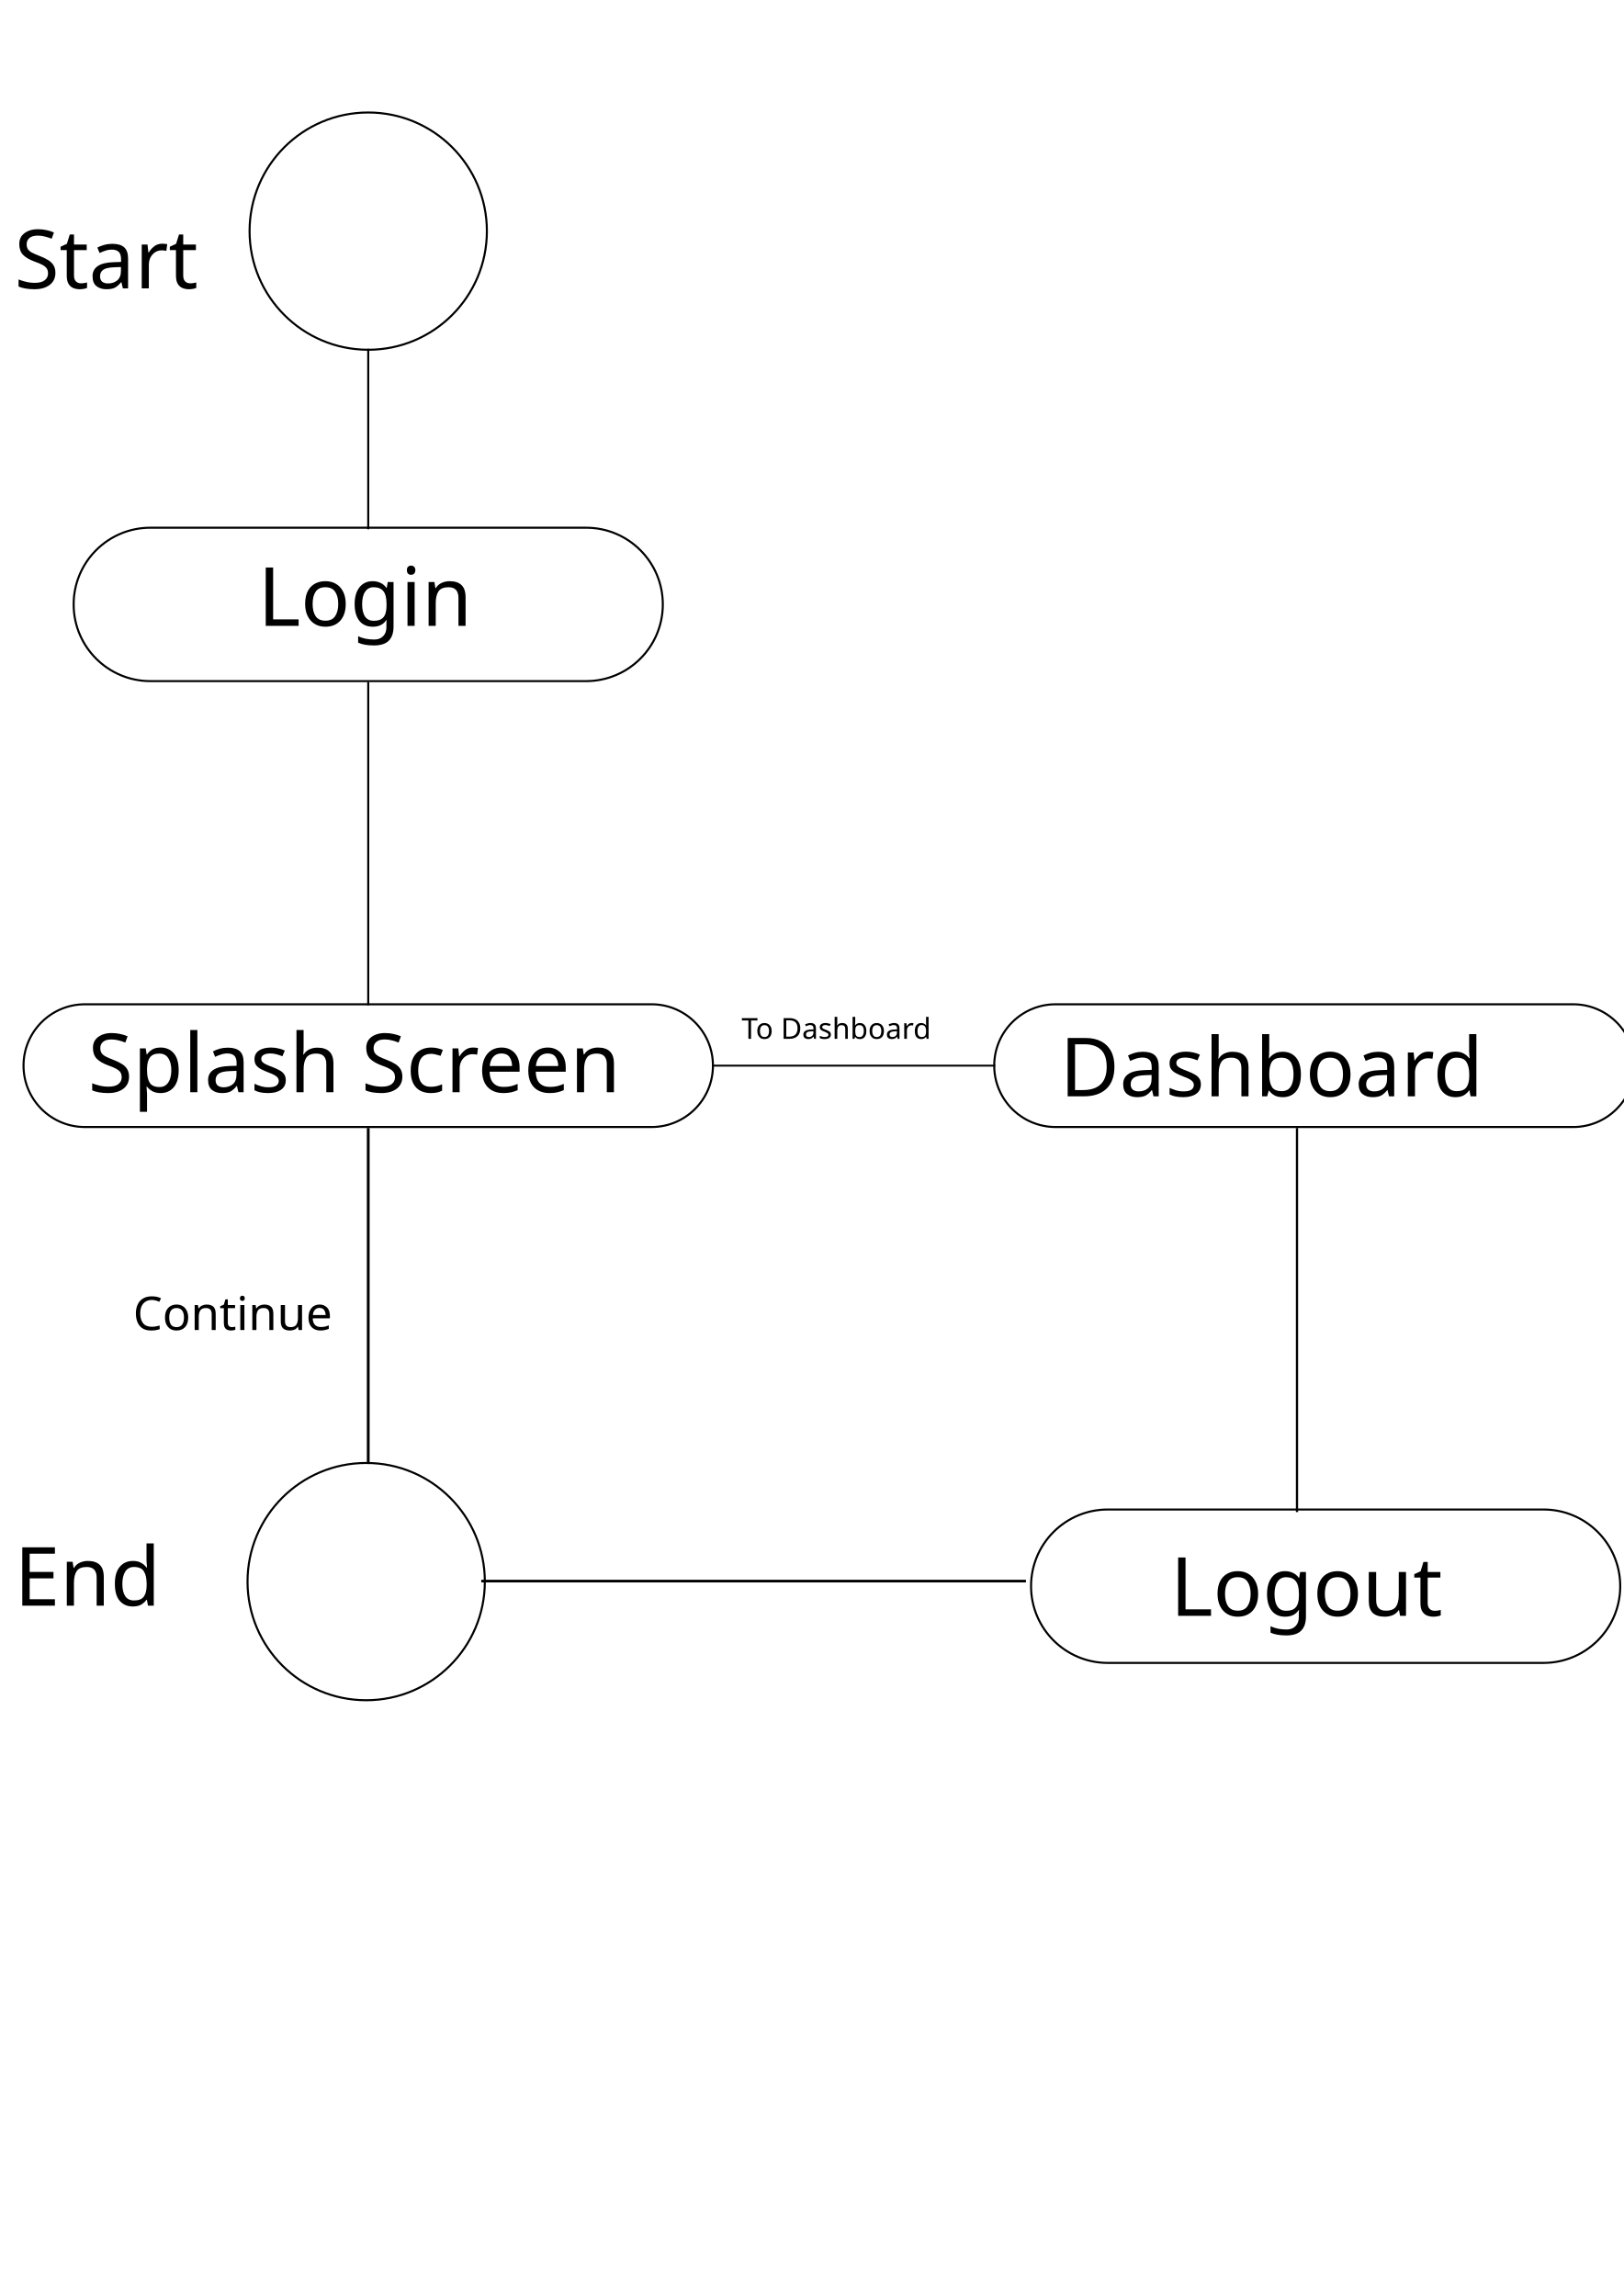
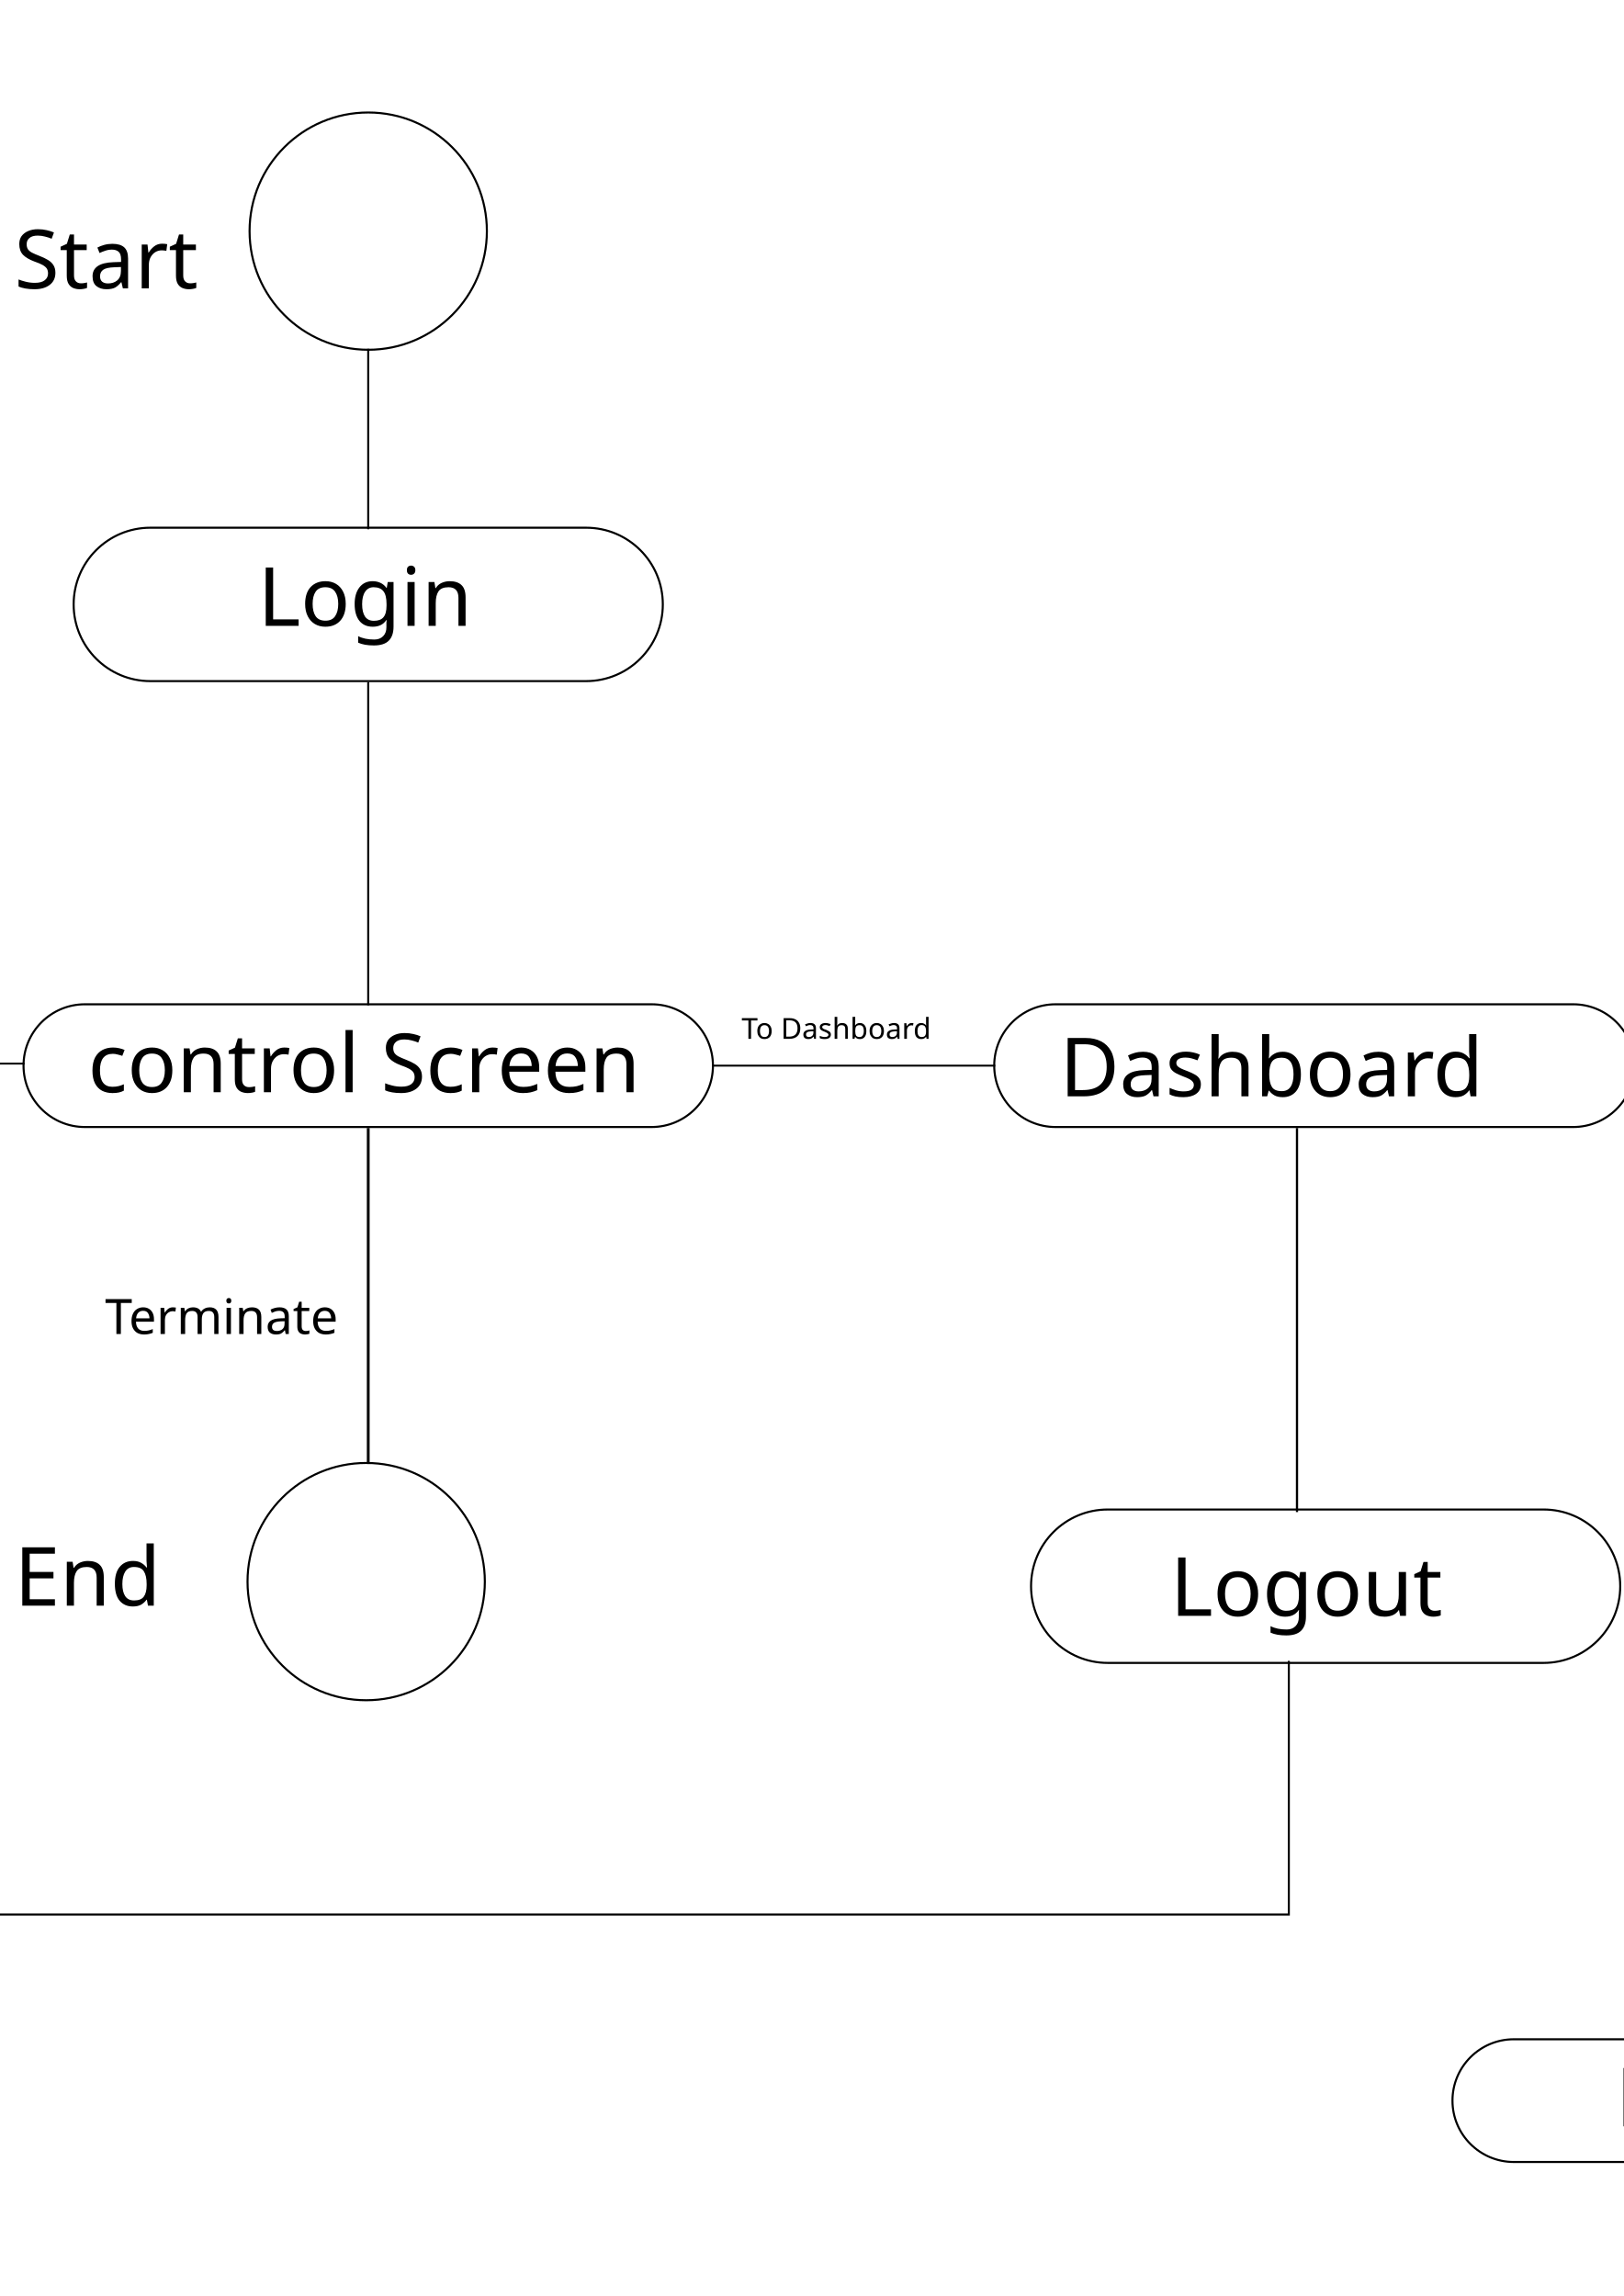
<svg xmlns="http://www.w3.org/2000/svg" width="210mm" height="297mm" viewBox="0 0 210 297" version="1.1" id="svg5">
  <defs id="defs2" />
  <g id="layer1">
-     <g id="g13217">
-       <g id="g13181">
-         <g id="g13146">
-           <g id="g13112">
-             <path style="fill:none;stroke:#000000;stroke-width:0.265px;stroke-linecap:butt;stroke-linejoin:miter;stroke-opacity:1" d="m 47.625,88.239 v 41.804" id="path252" />
-             <rect style="fill:none;stroke:#000000;stroke-width:0.265" id="rect276" width="76.2" height="19.844" x="9.525" y="68.262" ry="9.922" />
-             <rect style="fill:none;stroke:#000000;stroke-width:0.265" id="rect278" width="89.165" height="15.875" x="3.043" y="129.91" ry="7.938" />
-             <g id="g6767" transform="translate(-46.0375,5.820833)">
-               <circle style="fill:none;fill-rule:evenodd;stroke:#000000;stroke-width:0.265" id="path75" cx="93.662" cy="24.077" r="15.346" />
-               <path style="fill:none;stroke:#000000;stroke-width:0.264px;stroke-linecap:butt;stroke-linejoin:miter;stroke-opacity:1" d="M 93.662,39.291 V 62.64" id="path250" />
-               <text xml:space="preserve" style="font-style:normal;font-weight:normal;font-size:10.583px;line-height:1.25;font-family:sans-serif;fill:#000000;fill-opacity:1;stroke:none;stroke-width:0.265" x="47.89" y="31.485" id="text799">
-                 <tspan id="tspan797" style="stroke-width:0.265" x="47.89" y="31.485">Start</tspan>
-               </text>
+     <g id="g13181">
+       <g id="g13146">
+         <g id="g13112">
+           <text xml:space="preserve" style="font-style:normal;font-weight:normal;font-size:10.583px;line-height:1.25;font-family:sans-serif;fill:#000000;fill-opacity:1;stroke:none;stroke-width:0.265" x="-73.554" y="231.246" id="text3448">
+             <tspan id="tspan3446" style="stroke-width:0.265" x="-73.554" y="231.246" />
+           </text>
+           <path style="fill:none;stroke:#000000;stroke-width:0.103px;stroke-linecap:butt;stroke-linejoin:miter;stroke-opacity:1" d="m -203.828,185.809 6.525,6.525 5.939,-5.939" id="path18353" />
+           <g id="g20129">
+             <g id="g20036">
+               <g id="g19944">
+                 <g id="g19853">
+                   <g id="g19763">
+                     <g id="g19674">
+                       <g id="g19586">
+                         <path style="fill:none;stroke:#000000;stroke-width:0.265px;stroke-linecap:butt;stroke-linejoin:miter;stroke-opacity:1" d="m 47.625,88.239 v 41.804" id="path252" />
+                         <rect style="fill:none;stroke:#000000;stroke-width:0.265" id="rect276" width="76.2" height="19.844" x="9.525" y="68.262" ry="9.922" />
+                         <rect style="fill:none;stroke:#000000;stroke-width:0.265" id="rect278" width="89.165" height="15.875" x="3.043" y="129.91" ry="7.938" />
+                         <g id="g6767" transform="translate(-46.0375,5.820833)">
+                           <circle style="fill:none;fill-rule:evenodd;stroke:#000000;stroke-width:0.265" id="path75" cx="93.662" cy="24.077" r="15.346" />
+                           <path style="fill:none;stroke:#000000;stroke-width:0.264px;stroke-linecap:butt;stroke-linejoin:miter;stroke-opacity:1" d="M 93.662,39.291 V 62.64" id="path250" />
+                           <text xml:space="preserve" style="font-style:normal;font-weight:normal;font-size:10.583px;line-height:1.25;font-family:sans-serif;fill:#000000;fill-opacity:1;stroke:none;stroke-width:0.265" x="47.89" y="31.485" id="text799">
+                             <tspan id="tspan797" style="stroke-width:0.265" x="47.89" y="31.485">Start</tspan>
+                           </text>
+                         </g>
+                         <text xml:space="preserve" style="font-style:normal;font-weight:normal;font-size:10.583px;line-height:1.25;font-family:sans-serif;fill:#000000;fill-opacity:1;stroke:none;stroke-width:0.265" x="33.338" y="80.963" id="text1001">
+                           <tspan id="tspan999" style="stroke-width:0.265" x="33.338" y="80.963">Login</tspan>
+                         </text>
+                         <rect style="fill:none;stroke:#000000;stroke-width:0.265" id="rect280" width="82.815" height="15.875" x="128.587" y="129.91" ry="7.938" />
+                         <path style="fill:none;stroke:#000000;stroke-width:0.247px;stroke-linecap:butt;stroke-linejoin:miter;stroke-opacity:1" d="m 92.141,137.848 h 36.579" id="path468" />
+                         <text xml:space="preserve" style="font-style:normal;font-weight:normal;font-size:10.583px;line-height:1.25;font-family:sans-serif;fill:#000000;fill-opacity:1;stroke:none;stroke-width:0.265" x="137.054" y="141.817" id="text3773">
+                           <tspan id="tspan3771" style="stroke-width:0.265" x="137.054" y="141.817">Dashboard</tspan>
+                         </text>
+                         <text xml:space="preserve" style="font-style:normal;font-weight:normal;font-size:10.583px;line-height:1.25;font-family:sans-serif;fill:#000000;fill-opacity:1;stroke:none;stroke-width:0.265" x="11.377" y="141.288" id="text5133">
+                           <tspan id="tspan5131" style="stroke-width:0.265" x="11.377" y="141.288">control Screen</tspan>
+                         </text>
+                         <g id="g6777" transform="rotate(180,93.6625,101.3685)">
+                           <circle style="fill:none;fill-rule:evenodd;stroke:#000000;stroke-width:0.265" id="circle6769" cx="139.965" cy="-1.852" r="15.346" />
+                           <path style="fill:none;stroke:#000000;stroke-width:0.36px;stroke-linecap:butt;stroke-linejoin:miter;stroke-opacity:1" d="M 139.7,13.361 V 56.819" id="path6771" />
+                           <text xml:space="preserve" style="font-style:normal;font-weight:normal;font-size:10.583px;line-height:1.25;font-family:sans-serif;fill:#000000;fill-opacity:1;stroke:none;stroke-width:0.265" x="-185.473" y="4.961" id="text7557" transform="scale(-1)">
+                             <tspan id="tspan7555" style="stroke-width:0.265" x="-185.473" y="4.961">End</tspan>
+                             <tspan style="stroke-width:0.265" x="-185.473" y="18.19" id="tspan7559" />
+                           </text>
+                           <text xml:space="preserve" style="font-style:normal;font-weight:normal;font-size:6.03px;line-height:1.25;font-family:sans-serif;fill:#000000;fill-opacity:1;stroke:none;stroke-width:0.151" x="-213.913" y="-68.127" id="text8277" transform="scale(-1)">
+                             <tspan id="tspan8275" style="stroke-width:0.151" x="-213.913" y="-68.127">Continue</tspan>
+                           </text>
+                           <text xml:space="preserve" style="font-style:normal;font-weight:normal;font-size:3.754px;line-height:1.25;font-family:sans-serif;fill:#000000;fill-opacity:1;stroke:none;stroke-width:0.094" x="-91.407" y="-68.358" id="text10021" transform="scale(-1)">
+                             <tspan id="tspan10019" style="stroke-width:0.094" x="-91.407" y="-68.358">To Dashboard</tspan>
+                           </text>
+                         </g>
+                         <path style="fill:none;stroke:#000000;stroke-width:0.288px;stroke-linecap:butt;stroke-linejoin:miter;stroke-opacity:1" d="m 167.746,145.918 v 49.676" id="path12035" />
+                         <rect style="fill:none;stroke:#000000;stroke-width:0.265" id="rect12037" width="76.2" height="19.844" x="133.35" y="195.262" ry="9.922" />
+                         <text xml:space="preserve" style="font-style:normal;font-weight:normal;font-size:10.583px;line-height:1.25;font-family:sans-serif;fill:#000000;fill-opacity:1;stroke:none;stroke-width:0.265" x="151.342" y="209.021" id="text12047">
+                           <tspan id="tspan12045" style="stroke-width:0.265" x="151.342" y="209.021">Logout</tspan>
+                         </text>
+                         <rect style="fill:none;stroke:#000000;stroke-width:0.265" id="rect75" width="82.815" height="15.875" x="33.271" y="129.646" ry="7.938" transform="scale(-1,1)" />
+                         <path style="fill:none;stroke:#000000;stroke-width:0.247px;stroke-linecap:butt;stroke-linejoin:miter;stroke-opacity:1" d="M 3.175,137.583 H -33.404" id="path77" />
+                         <text xml:space="preserve" style="font-style:normal;font-weight:normal;font-size:10.583px;line-height:1.25;font-family:sans-serif;fill:#000000;fill-opacity:1;stroke:none;stroke-width:0.265" x="-112.827" y="141.288" id="text81">
+                           <tspan id="tspan79" style="stroke-width:0.265" x="-112.827" y="141.288">Retrive Tweets</tspan>
+                         </text>
+                         <path style="fill:none;stroke:#000000;stroke-width:0.265px;stroke-linecap:butt;stroke-linejoin:miter;stroke-opacity:1" d="M -78.317,145.521 V 168.275" id="path2366" />
+                         <rect style="fill:none;stroke:#000000;stroke-width:0.265" id="rect2450" width="82.815" height="15.875" x="33.271" y="168.01" ry="7.938" transform="scale(-1,1)" />
+                         <text xml:space="preserve" style="font-style:normal;font-weight:normal;font-size:7.764px;line-height:1.25;font-family:sans-serif;fill:#000000;fill-opacity:1;stroke:none;stroke-width:0.194" x="-114.509" y="178.911" id="text3334">
+                           <tspan id="tspan3332" style="stroke-width:0.194" x="-114.509" y="178.911">Tweet preprocessing</tspan>
+                         </text>
+                         <path style="fill:none;stroke:#000000;stroke-width:0.265px;stroke-linecap:butt;stroke-linejoin:miter;stroke-opacity:1" d="m -78.317,183.621 v 35.719" id="path3416" />
+                         <rect style="fill:none;stroke:#000000;stroke-width:0.265" id="rect3418" width="82.815" height="15.875" x="35.388" y="219.34" ry="7.938" transform="scale(-1,1)" />
+                         <text xml:space="preserve" style="font-style:normal;font-weight:normal;font-size:6.848px;line-height:1.25;font-family:sans-serif;fill:#000000;fill-opacity:1;stroke:none;stroke-width:0.171" x="-117.368" y="229.721" id="text3422">
+                           <tspan id="tspan3420" style="stroke-width:0.171" x="-117.368" y="229.721">Classification algorithm</tspan>
+                         </text>
+                         <path style="fill:none;stroke:#000000;stroke-width:0.265px;stroke-linecap:butt;stroke-linejoin:miter;stroke-opacity:1" d="m -78.317,235.215 v 35.719" id="path3692" />
+                         <rect style="fill:none;stroke:#000000;stroke-width:0.265" id="rect3694" width="82.815" height="15.875" x="35.388" y="270.669" ry="7.938" transform="scale(-1,1)" />
+                         <text xml:space="preserve" style="font-style:normal;font-weight:normal;font-size:6.848px;line-height:1.25;font-family:sans-serif;fill:#000000;fill-opacity:1;stroke:none;stroke-width:0.171" x="-107.579" y="281.579" id="text3698">
+                           <tspan id="tspan3696" style="stroke-width:0.171" x="-107.579" y="281.579">Score Calculation</tspan>
+                         </text>
+                         <path style="fill:none;stroke:#000000;stroke-width:0.206px;stroke-linecap:butt;stroke-linejoin:miter;stroke-opacity:1" d="m -78.317,286.279 v 21.696" id="path4174" />
+                         <rect style="fill:none;stroke:#000000;stroke-width:0.265" id="rect4382" width="21.96" height="21.96" x="162.393" y="273.15" transform="rotate(45)" />
+                         <text xml:space="preserve" style="font-style:normal;font-weight:normal;font-size:11.262px;line-height:1.25;font-family:sans-serif;fill:#000000;fill-opacity:1;stroke:none;stroke-width:0.282" x="-88.403" y="116.663" id="text5552">
+                           <tspan id="tspan5550" style="stroke-width:0.282" x="-88.403" y="116.663">API</tspan>
+                           <tspan style="stroke-width:0.282" x="-88.403" y="130.74" id="tspan5554" />
+                         </text>
+                         <text xml:space="preserve" style="font-style:normal;font-weight:normal;font-size:4.962px;line-height:1.25;font-family:sans-serif;fill:#000000;fill-opacity:1;stroke:none;stroke-width:0.124" x="-87.901" y="321.952" id="text6518">
+                           <tspan id="tspan6516" style="stroke-width:0.124" x="-87.901" y="321.952">Score </tspan>
+                           <tspan style="stroke-width:0.124" x="-87.901" y="328.155" id="tspan8260">&gt; value</tspan>
+                         </text>
+                         <path style="fill:none;stroke:#000000;stroke-width:0.265px;stroke-linecap:butt;stroke-linejoin:miter;stroke-opacity:1" d="M -93.845,323.504 H -113.771" id="path8495" />
+                         <path style="fill:none;stroke:#000000;stroke-width:0.238px;stroke-linecap:butt;stroke-linejoin:miter;stroke-opacity:1" d="m -62.788,323.504 h 18.206" id="path8499" />
+                         <rect style="fill:none;stroke:#000000;stroke-width:0.322" id="rect8523" width="34.931" height="11.805" x="-44.85" y="317.601" ry="5.903" />
+                         <rect style="fill:none;stroke:#000000;stroke-width:0.322" id="rect8707" width="34.931" height="11.805" x="-148.566" y="317.601" ry="5.903" />
+                         <text xml:space="preserve" style="font-style:normal;font-weight:normal;font-size:7.124px;line-height:1.25;font-family:sans-serif;fill:#000000;fill-opacity:1;stroke:none;stroke-width:0.178" x="-144.636" y="326.05" id="text10383">
+                           <tspan id="tspan10381" style="stroke-width:0.178" x="-144.636" y="326.05">Positive</tspan>
+                         </text>
+                         <text xml:space="preserve" style="font-style:normal;font-weight:normal;font-size:5.903px;line-height:1.25;font-family:sans-serif;fill:#000000;fill-opacity:1;stroke:none;stroke-width:0.148" x="-38.65" y="338.253" id="text10981" transform="scale(1.040967,0.9606449)">
+                           <tspan id="tspan10979" style="stroke-width:0.148" x="-38.65" y="338.253">Negative</tspan>
+                         </text>
+                         <text xml:space="preserve" style="font-style:normal;font-weight:normal;font-size:5.594px;line-height:1.25;font-family:sans-serif;fill:#000000;fill-opacity:1;stroke:none;stroke-width:0.14" x="-107.494" y="323.822" id="text11757" transform="scale(1.0085,0.9915713)">
+                           <tspan id="tspan11755" style="stroke-width:0.14" x="-107.494" y="323.822">yes</tspan>
+                         </text>
+                         <text xml:space="preserve" style="font-style:normal;font-weight:normal;font-size:6.857px;line-height:1.25;font-family:sans-serif;fill:#000000;fill-opacity:1;stroke:none;stroke-width:0.171" x="-54.593" y="343.399" id="text12343" transform="scale(1.068034,0.9363)">
+                           <tspan id="tspan12341" style="stroke-width:0.171" x="-54.593" y="343.399">no</tspan>
+                         </text>
+                         <rect style="fill:none;stroke:#000000;stroke-width:0.265" id="rect12983" width="54.769" height="10.848" x="-105.701" y="362.611" ry="5.424" />
+                         <text xml:space="preserve" style="font-style:normal;font-weight:normal;font-size:6.729px;line-height:1.25;font-family:sans-serif;fill:#000000;fill-opacity:1;stroke:none;stroke-width:0.168" x="-102.572" y="370.266" id="text13273">
+                           <tspan id="tspan13271" style="stroke-width:0.168" x="-102.572" y="370.266">send response</tspan>
+                         </text>
+                         <path style="fill:none;stroke:#000000;stroke-width:0.215px;stroke-linecap:butt;stroke-linejoin:miter;stroke-opacity:1" d="m -78.317,339.032 v 23.68" id="path13355" />
+                         <path style="fill:none;stroke:#000000;stroke-width:0.265px;stroke-linecap:butt;stroke-linejoin:miter;stroke-opacity:1" d="m -131.523,329.276 v 38.353 h 25.631" id="path14434" />
+                         <path style="fill:none;stroke:#000000;stroke-width:0.265px;stroke-linecap:butt;stroke-linejoin:miter;stroke-opacity:1" d="m -28.25,329.463 v 38.166 h -22.638" id="path14436" />
+                         <text xml:space="preserve" style="font-style:normal;font-weight:normal;font-size:6.333px;line-height:1.25;font-family:sans-serif;fill:#000000;fill-opacity:1;stroke:none;stroke-width:0.158" x="13.586" y="172.563" id="text15551">
+                           <tspan style="stroke-width:0.158" x="13.586" y="172.563" id="tspan15673">Terminate</tspan>
+                         </text>
+                         <path style="fill:none;stroke:#000000;stroke-width:0.265px;stroke-linecap:butt;stroke-linejoin:miter;stroke-opacity:1" d="M 166.688,214.842 V 247.65 H -19.579 l 0,-110.067" id="path15875" />
+                         <rect style="fill:none;stroke:#000000;stroke-width:0.265" id="rect16509" width="82.815" height="15.875" x="187.854" y="263.79" ry="7.938" />
+                         <path style="fill:none;stroke:#000000;stroke-width:0.265px;stroke-linecap:butt;stroke-linejoin:miter;stroke-opacity:1" d="m -78.846,373.327 v 11.642 H 233.627 V 279.665" id="path16624" />
+                         <path style="fill:none;stroke:#000000;stroke-width:0.265px;stroke-linecap:butt;stroke-linejoin:miter;stroke-opacity:1" d="m 211.137,137.583 h 23.019 l 0.066,126.254" id="path16626" />
+                         <text xml:space="preserve" style="font-style:normal;font-weight:normal;font-size:10.583px;line-height:1.25;font-family:sans-serif;fill:#000000;fill-opacity:1;stroke:none;stroke-width:0.265" x="208.946" y="275.054" id="text17509">
+                           <tspan id="tspan17507" style="stroke-width:0.265" x="208.946" y="275.054">DataBase</tspan>
+                         </text>
+                         <path style="fill:none;stroke:#000000;stroke-width:0.079px;stroke-linecap:butt;stroke-linejoin:miter;stroke-opacity:1" d="m -83.275,214.381 4.958,4.958 4.513,-4.513" id="path18808" />
+                         <path style="fill:none;stroke:#000000;stroke-width:0.079px;stroke-linecap:butt;stroke-linejoin:miter;stroke-opacity:1" d="m -83.275,163.317 4.958,4.958 4.513,-4.513" id="path18810" />
+                         <path style="fill:none;stroke:#000000;stroke-width:0.079px;stroke-linecap:butt;stroke-linejoin:miter;stroke-opacity:1" d="m -83.275,265.975 4.958,4.958 4.513,-4.513" id="path18812" />
+                         <path style="fill:none;stroke:#000000;stroke-width:0.079px;stroke-linecap:butt;stroke-linejoin:miter;stroke-opacity:1" d="m -83.275,303.017 4.958,4.958 4.513,-4.513" id="path18814" />
+                         <path style="fill:none;stroke:#000000;stroke-width:0.079px;stroke-linecap:butt;stroke-linejoin:miter;stroke-opacity:1" d="m -83.275,357.754 4.958,4.958 4.513,-4.513" id="path19403" />
+                       </g>
+                     </g>
+                   </g>
+                 </g>
+               </g>
            </g>
-             <text xml:space="preserve" style="font-style:normal;font-weight:normal;font-size:10.583px;line-height:1.25;font-family:sans-serif;fill:#000000;fill-opacity:1;stroke:none;stroke-width:0.265" x="33.338" y="80.963" id="text1001">
-               <tspan id="tspan999" style="stroke-width:0.265" x="33.338" y="80.963">Login</tspan>
-             </text>
-             <rect style="fill:none;stroke:#000000;stroke-width:0.265" id="rect280" width="82.815" height="15.875" x="128.587" y="129.91" ry="7.938" />
-             <path style="fill:none;stroke:#000000;stroke-width:0.247px;stroke-linecap:butt;stroke-linejoin:miter;stroke-opacity:1" d="m 92.141,137.848 h 36.579" id="path468" />
-             <text xml:space="preserve" style="font-style:normal;font-weight:normal;font-size:10.583px;line-height:1.25;font-family:sans-serif;fill:#000000;fill-opacity:1;stroke:none;stroke-width:0.265" x="137.054" y="141.817" id="text3773">
-               <tspan id="tspan3771" style="stroke-width:0.265" x="137.054" y="141.817">Dashboard</tspan>
-             </text>
-             <text xml:space="preserve" style="font-style:normal;font-weight:normal;font-size:10.583px;line-height:1.25;font-family:sans-serif;fill:#000000;fill-opacity:1;stroke:none;stroke-width:0.265" x="11.377" y="141.288" id="text5133">
-               <tspan id="tspan5131" style="stroke-width:0.265" x="11.377" y="141.288">Splash Screen</tspan>
-             </text>
-             <g id="g6777" transform="rotate(180,93.6625,101.3685)">
-               <circle style="fill:none;fill-rule:evenodd;stroke:#000000;stroke-width:0.265" id="circle6769" cx="139.965" cy="-1.852" r="15.346" />
-               <path style="fill:none;stroke:#000000;stroke-width:0.36px;stroke-linecap:butt;stroke-linejoin:miter;stroke-opacity:1" d="M 139.7,13.361 V 56.819" id="path6771" />
-               <text xml:space="preserve" style="font-style:normal;font-weight:normal;font-size:10.583px;line-height:1.25;font-family:sans-serif;fill:#000000;fill-opacity:1;stroke:none;stroke-width:0.265" x="-185.473" y="4.961" id="text7557" transform="scale(-1)">
-                 <tspan id="tspan7555" style="stroke-width:0.265" x="-185.473" y="4.961">End</tspan>
-                 <tspan style="stroke-width:0.265" x="-185.473" y="18.19" id="tspan7559" />
-               </text>
-               <text xml:space="preserve" style="font-style:normal;font-weight:normal;font-size:6.03px;line-height:1.25;font-family:sans-serif;fill:#000000;fill-opacity:1;stroke:none;stroke-width:0.151" x="-170.125" y="-30.689" id="text8277" transform="scale(-1)">
-                 <tspan id="tspan8275" style="stroke-width:0.151" x="-170.125" y="-30.689">Continue</tspan>
-               </text>
-               <text xml:space="preserve" style="font-style:normal;font-weight:normal;font-size:3.754px;line-height:1.25;font-family:sans-serif;fill:#000000;fill-opacity:1;stroke:none;stroke-width:0.094" x="-91.407" y="-68.358" id="text10021" transform="scale(-1)">
-                 <tspan id="tspan10019" style="stroke-width:0.094" x="-91.407" y="-68.358">To Dashboard</tspan>
-               </text>
-             </g>
-             <path style="fill:none;stroke:#000000;stroke-width:0.288px;stroke-linecap:butt;stroke-linejoin:miter;stroke-opacity:1" d="m 167.746,145.918 v 49.676" id="path12035" />
-             <rect style="fill:none;stroke:#000000;stroke-width:0.265" id="rect12037" width="76.2" height="19.844" x="133.35" y="195.262" ry="9.922" />
-             <path style="fill:none;stroke:#000000;stroke-width:0.343px;stroke-linecap:butt;stroke-linejoin:miter;stroke-opacity:1" d="M 62.243,204.523 H 132.689" id="path12043" />
-             <text xml:space="preserve" style="font-style:normal;font-weight:normal;font-size:10.583px;line-height:1.25;font-family:sans-serif;fill:#000000;fill-opacity:1;stroke:none;stroke-width:0.265" x="151.342" y="209.021" id="text12047">
-               <tspan id="tspan12045" style="stroke-width:0.265" x="151.342" y="209.021">Logout</tspan>
-             </text>
          </g>
        </g>
      </g>
    </g>
  </g>
</svg>
